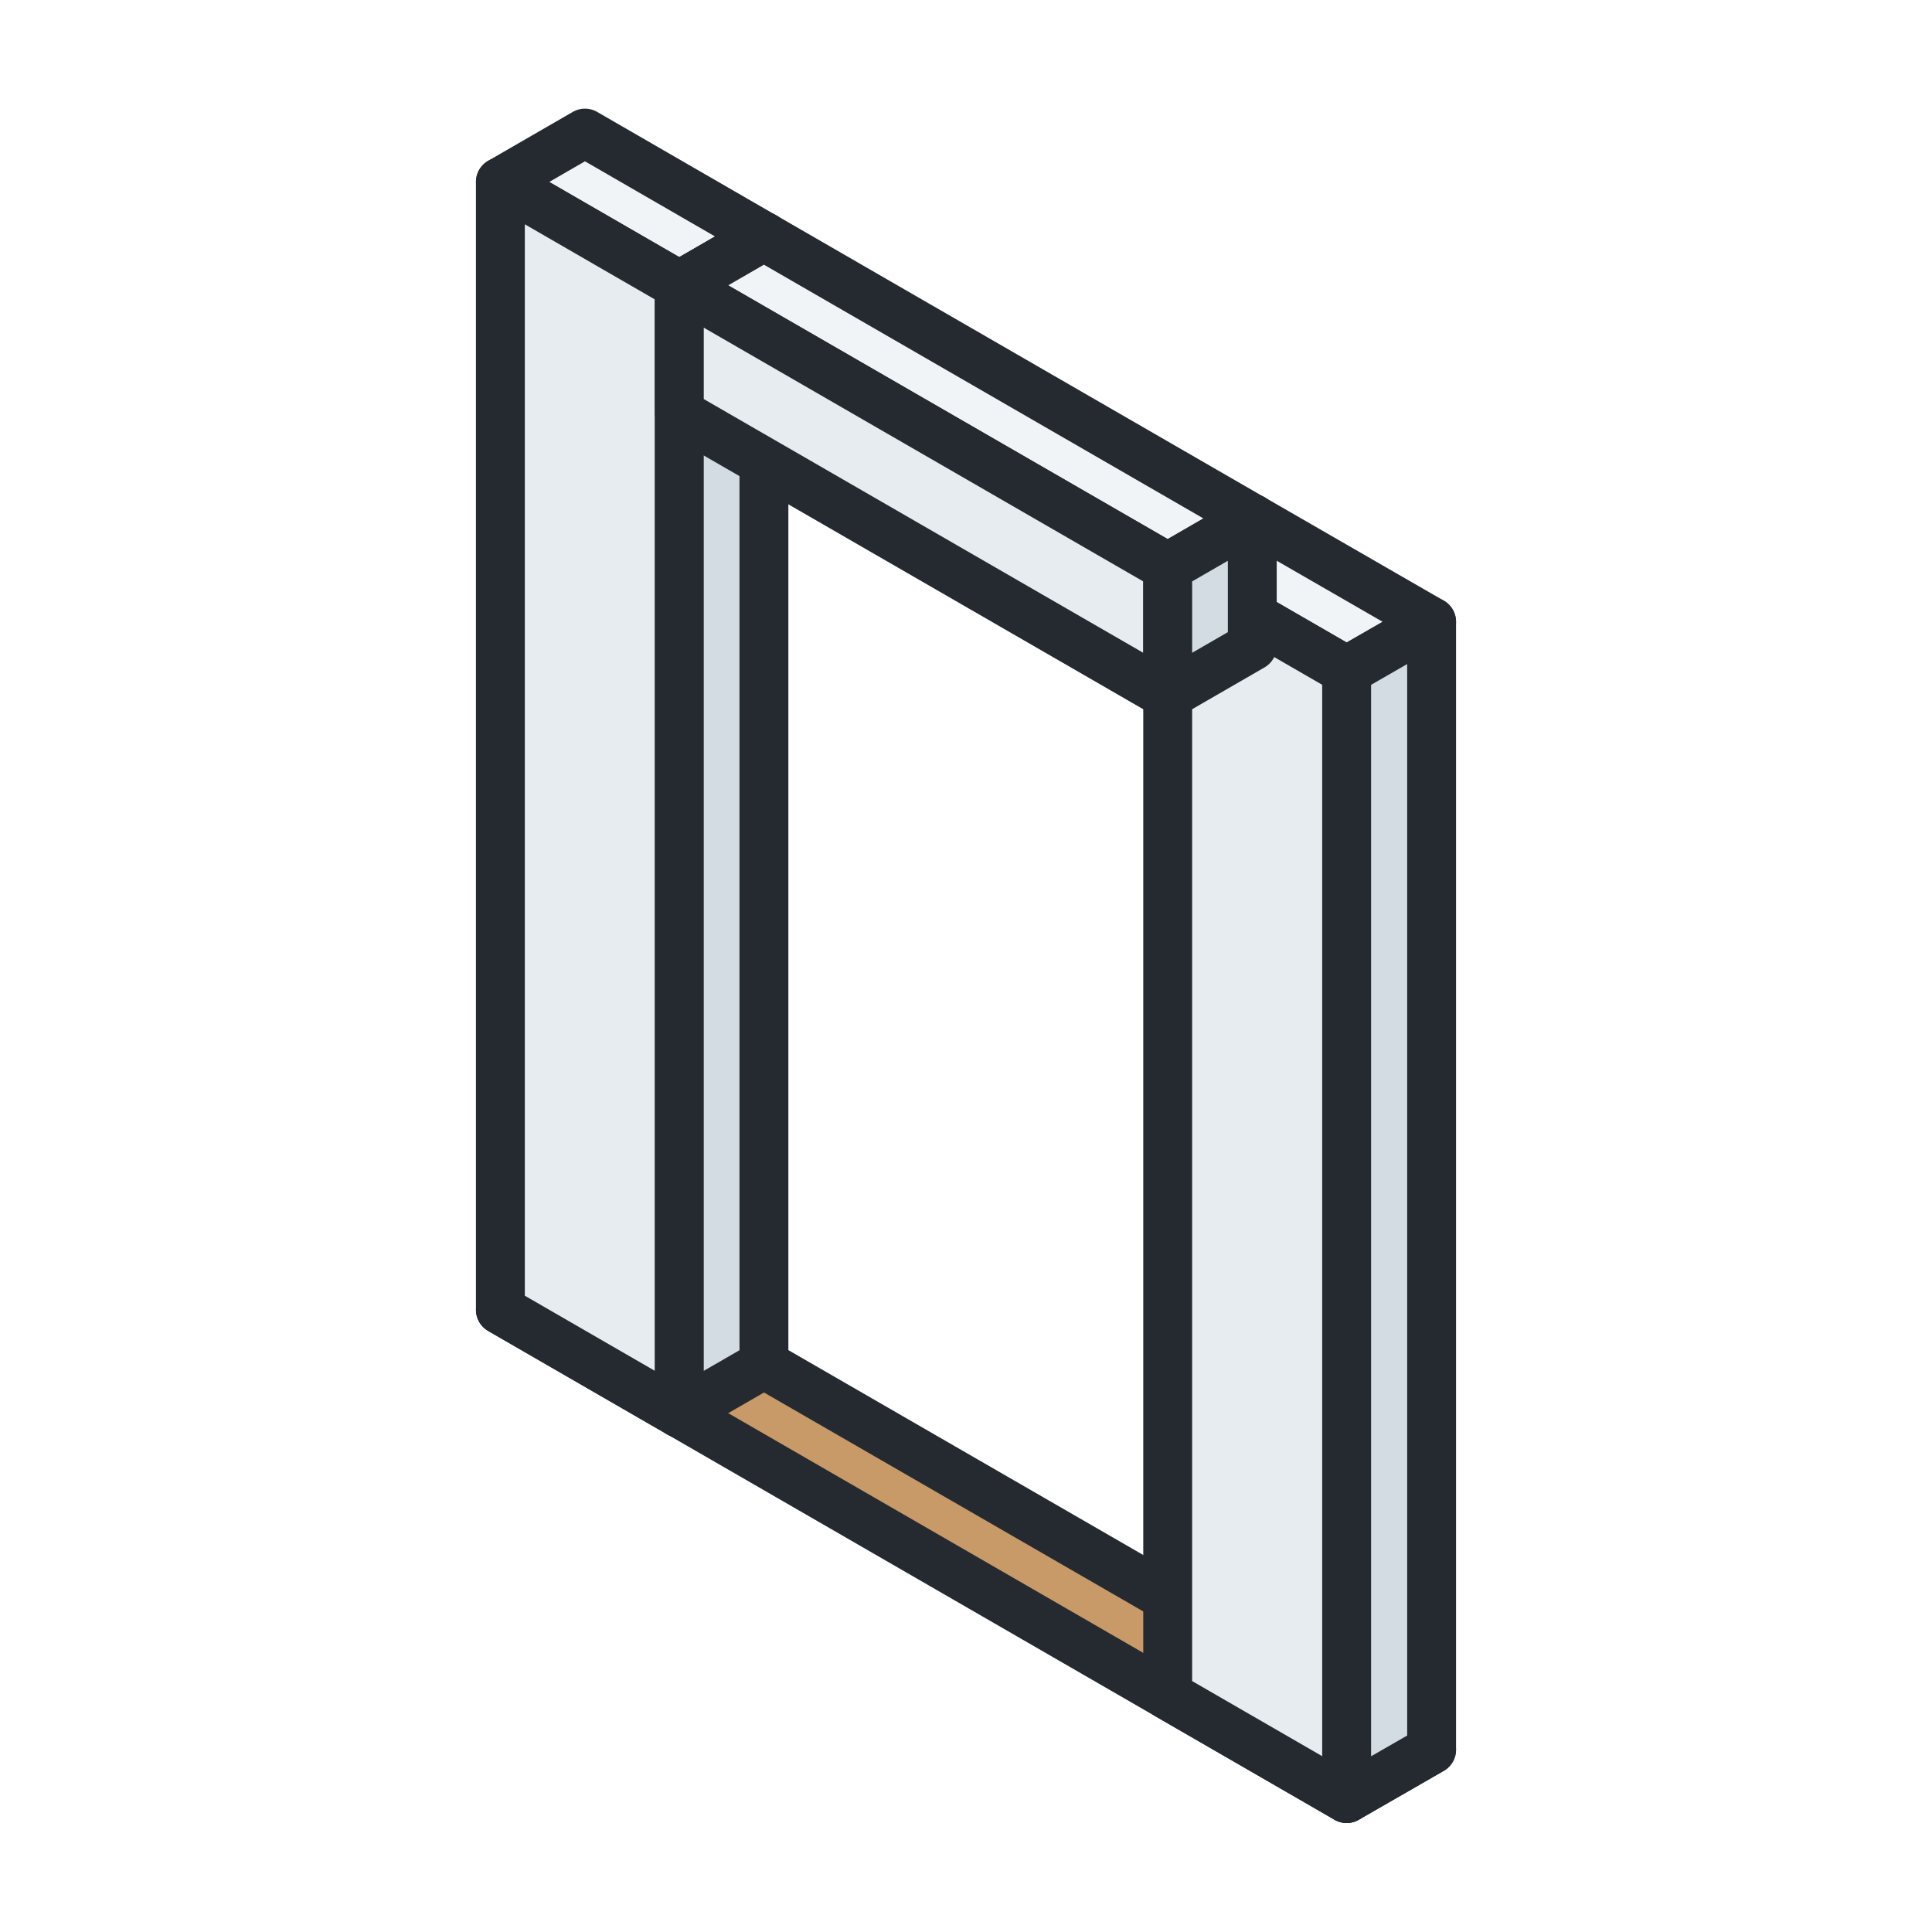
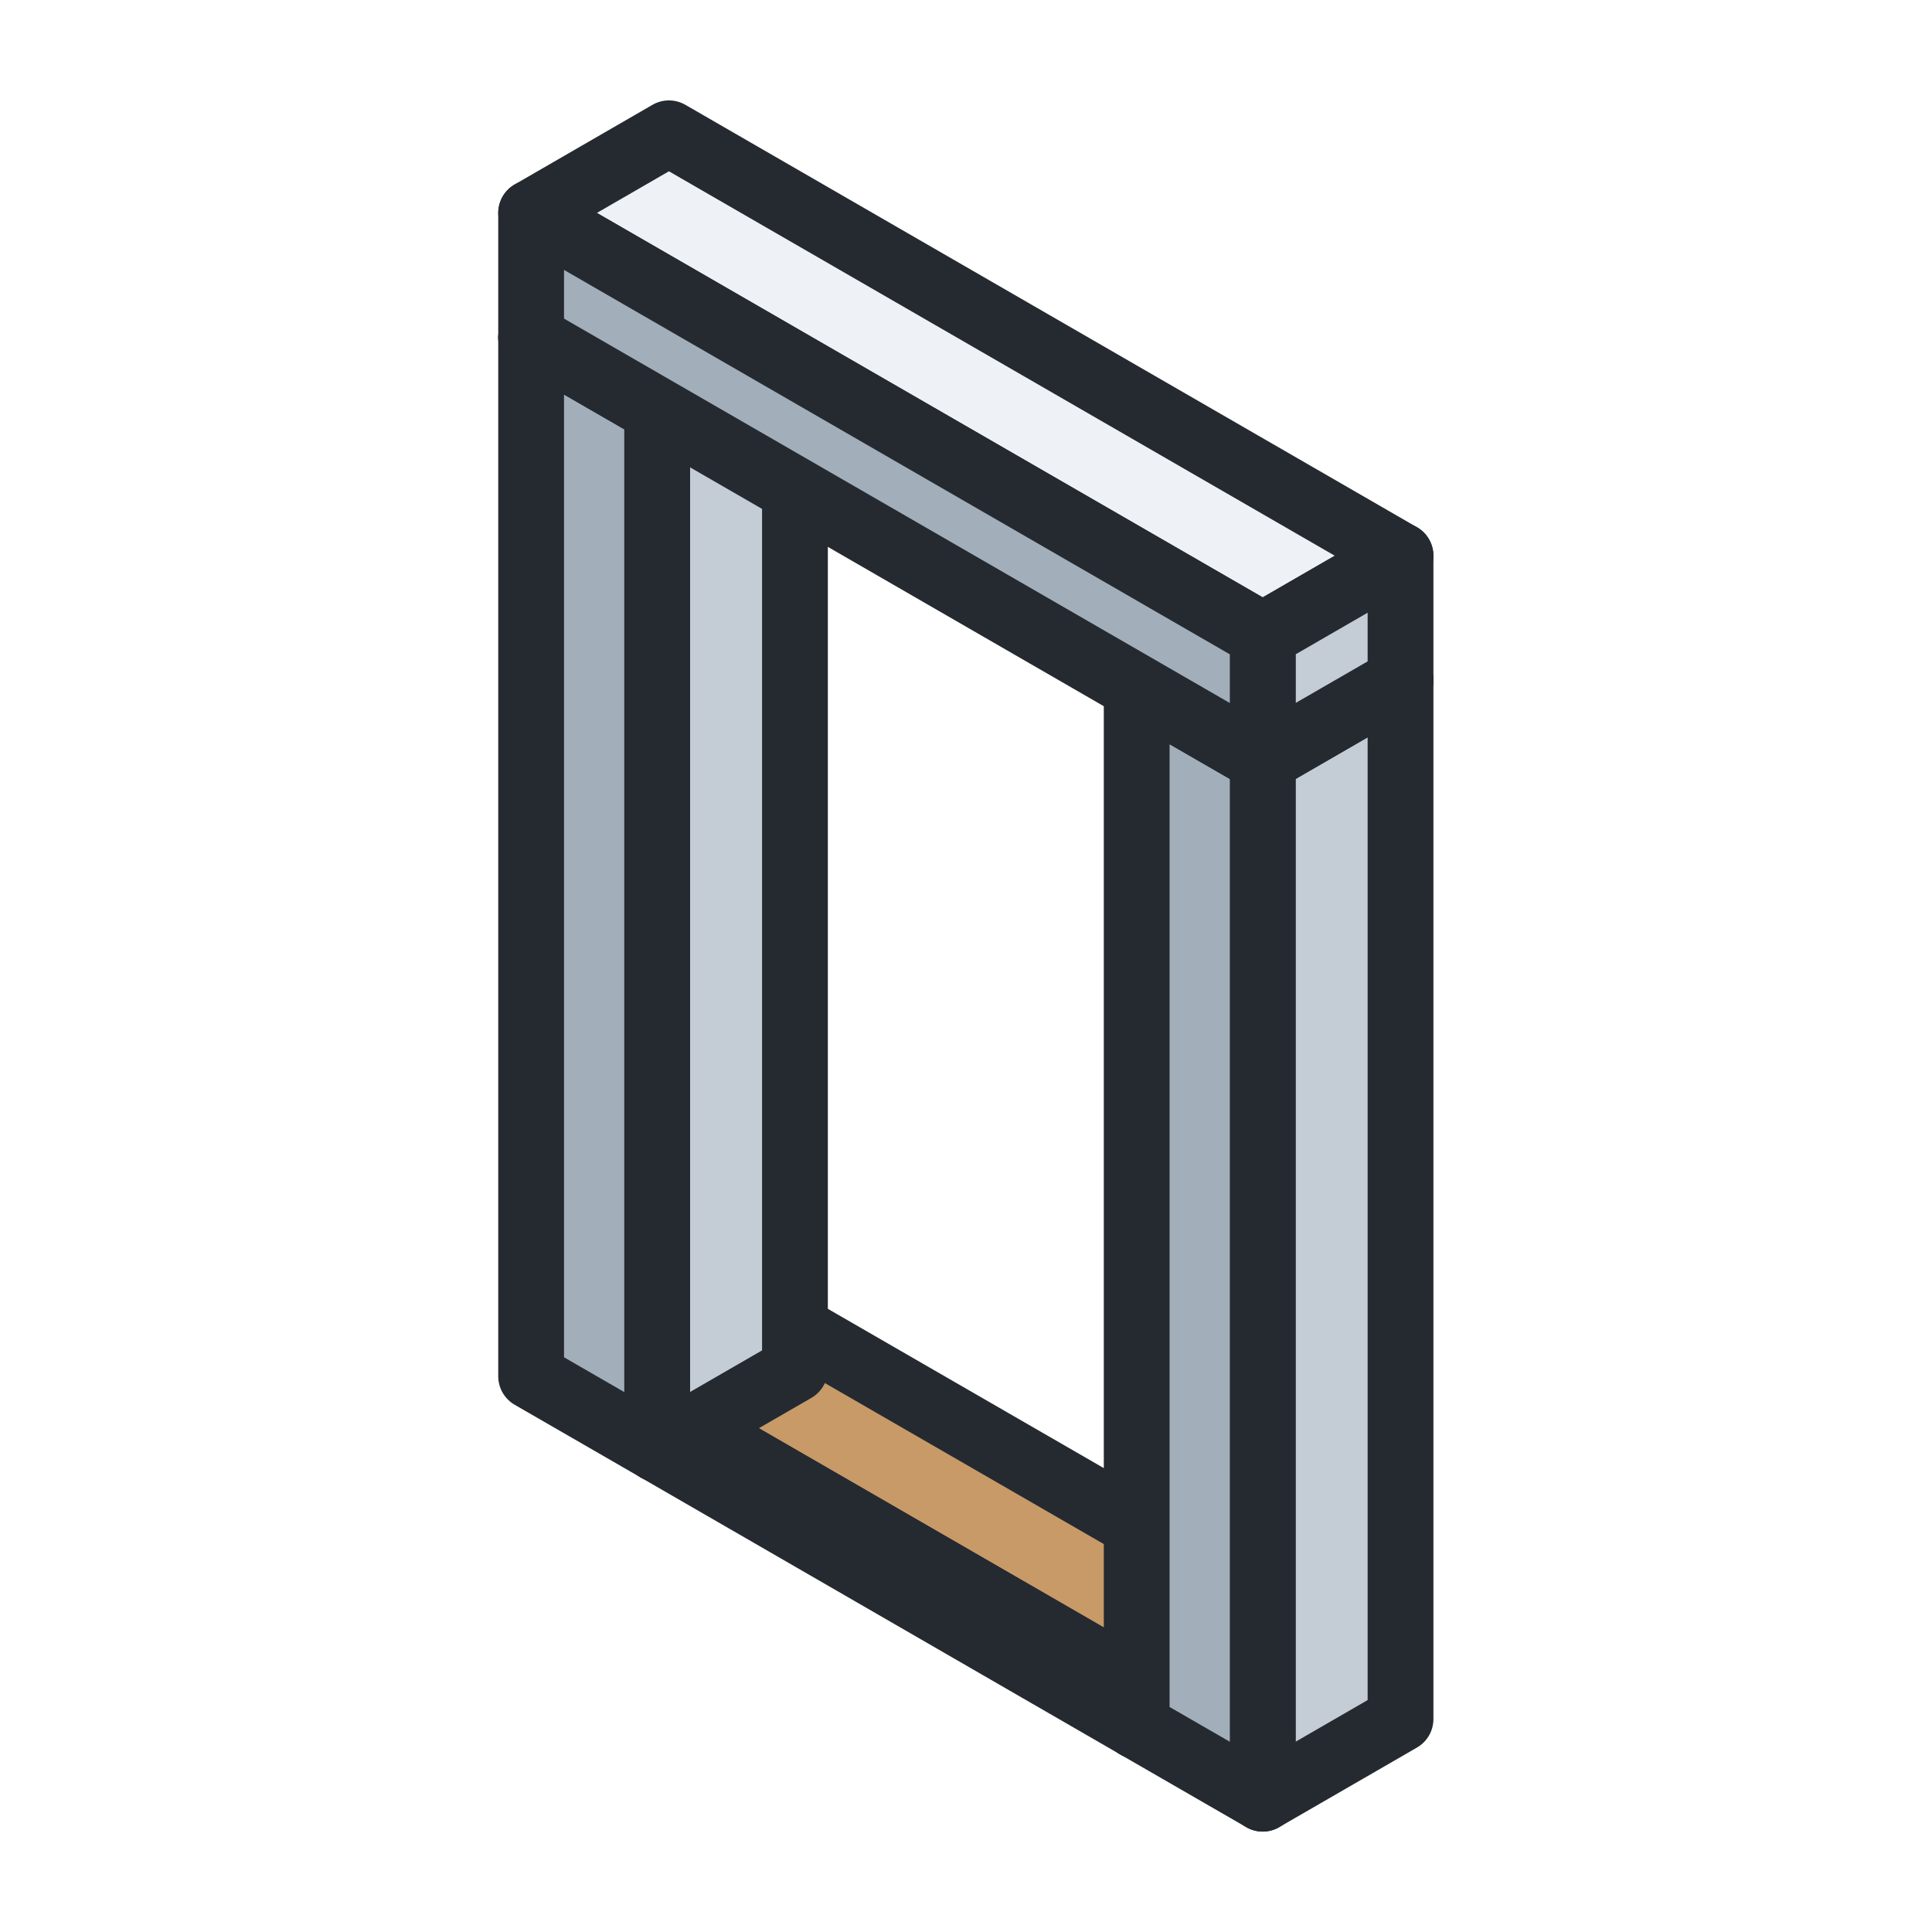
- <svg xmlns="http://www.w3.org/2000/svg" viewBox="-15.56 -33.54 51.39 51.39">
-   <polygon points="0.00,0.00 22.52,13.00 20.26,14.30 -2.25,1.30" fill="#C79A68" stroke="#252A31" stroke-width="1.3" stroke-linejoin="round" />
-   <polygon points="-2.25,-28.70 2.51,-25.95 4.76,-27.25 0.00,-30.00" fill="#F1F4F7" stroke="#252A31" stroke-width="1.3" stroke-linejoin="round" />
-   <polygon points="-2.25,1.30 2.51,4.05 2.51,-25.95 -2.25,-28.70" fill="#E7ECF1" stroke="#252A31" stroke-width="1.3" stroke-linejoin="round" />
-   <polygon points="2.51,4.05 4.76,2.75 4.76,-27.25 2.51,-25.95" fill="#D3DBE3" stroke="#252A31" stroke-width="1.3" stroke-linejoin="round" />
-   <polygon points="15.50,-18.45 20.26,-15.70 22.52,-17.00 17.75,-19.75" fill="#F1F4F7" stroke="#252A31" stroke-width="1.3" stroke-linejoin="round" />
-   <polygon points="15.50,11.55 20.26,14.30 20.26,-15.70 15.50,-18.45" fill="#E7ECF1" stroke="#252A31" stroke-width="1.3" stroke-linejoin="round" />
-   <polygon points="20.26,14.30 22.52,13.00 22.52,-17.00 20.26,-15.70" fill="#D3DBE3" stroke="#252A31" stroke-width="1.3" stroke-linejoin="round" />
-   <polygon points="2.51,-25.95 15.50,-18.45 17.75,-19.75 4.76,-27.25" fill="#F1F4F7" stroke="#252A31" stroke-width="1.3" stroke-linejoin="round" />
-   <polygon points="2.51,-22.55 15.50,-15.05 15.50,-18.45 2.51,-25.95" fill="#E7ECF1" stroke="#252A31" stroke-width="1.3" stroke-linejoin="round" />
-   <polygon points="15.50,-15.05 17.75,-16.35 17.75,-19.75 15.50,-18.45" fill="#D3DBE3" stroke="#252A31" stroke-width="1.3" stroke-linejoin="round" />
+ <svg xmlns="http://www.w3.org/2000/svg" viewBox="-22.96 -39.55 55.80 55.80">
+   <polygon points="0.00,-1.20 13.86,6.80 9.87,9.10 -3.98,1.10" fill="#C79A68" stroke="#252A31" stroke-width="1.9" stroke-linejoin="round" />
+   <polygon points="13.86,8.00 9.87,10.30 9.87,9.10 13.86,6.80" fill="#A87C4E" stroke="#252A31" stroke-width="1.9" stroke-linejoin="round" />
+   <polygon points="-3.98,2.30 9.87,10.30 9.87,9.10 -3.98,1.10" fill="#A87C4E" stroke="#252A31" stroke-width="1.9" stroke-linejoin="round" />
+   <polygon points="-3.64,-32.10 0.00,-30.00 -3.98,-27.70 -7.62,-29.80" fill="#EEF1F5" stroke="#252A31" stroke-width="1.9" stroke-linejoin="round" />
+   <polygon points="0.00,0.00 -3.98,2.30 -3.98,-27.70 0.00,-30.00" fill="#C4CCD5" stroke="#252A31" stroke-width="1.9" stroke-linejoin="round" />
+   <polygon points="-7.62,0.20 -3.98,2.30 -3.98,-27.70 -7.62,-29.80" fill="#A2AEBA" stroke="#252A31" stroke-width="1.9" stroke-linejoin="round" />
+   <polygon points="13.86,-22.00 17.49,-19.90 13.51,-17.60 9.87,-19.70" fill="#EEF1F5" stroke="#252A31" stroke-width="1.9" stroke-linejoin="round" />
+   <polygon points="17.49,10.10 13.51,12.40 13.51,-17.60 17.49,-19.90" fill="#C4CCD5" stroke="#252A31" stroke-width="1.9" stroke-linejoin="round" />
+   <polygon points="9.87,10.30 13.51,12.40 13.51,-17.60 9.87,-19.70" fill="#A2AEBA" stroke="#252A31" stroke-width="1.9" stroke-linejoin="round" />
+   <polygon points="-3.64,-35.70 17.49,-23.50 13.51,-21.20 -7.62,-33.40" fill="#EEF1F5" stroke="#252A31" stroke-width="1.9" stroke-linejoin="round" />
+   <polygon points="17.49,-19.90 13.51,-17.60 13.51,-21.20 17.49,-23.50" fill="#C4CCD5" stroke="#252A31" stroke-width="1.9" stroke-linejoin="round" />
+   <polygon points="-7.62,-29.80 13.51,-17.60 13.51,-21.20 -7.62,-33.40" fill="#A2AEBA" stroke="#252A31" stroke-width="1.9" stroke-linejoin="round" />
</svg>
